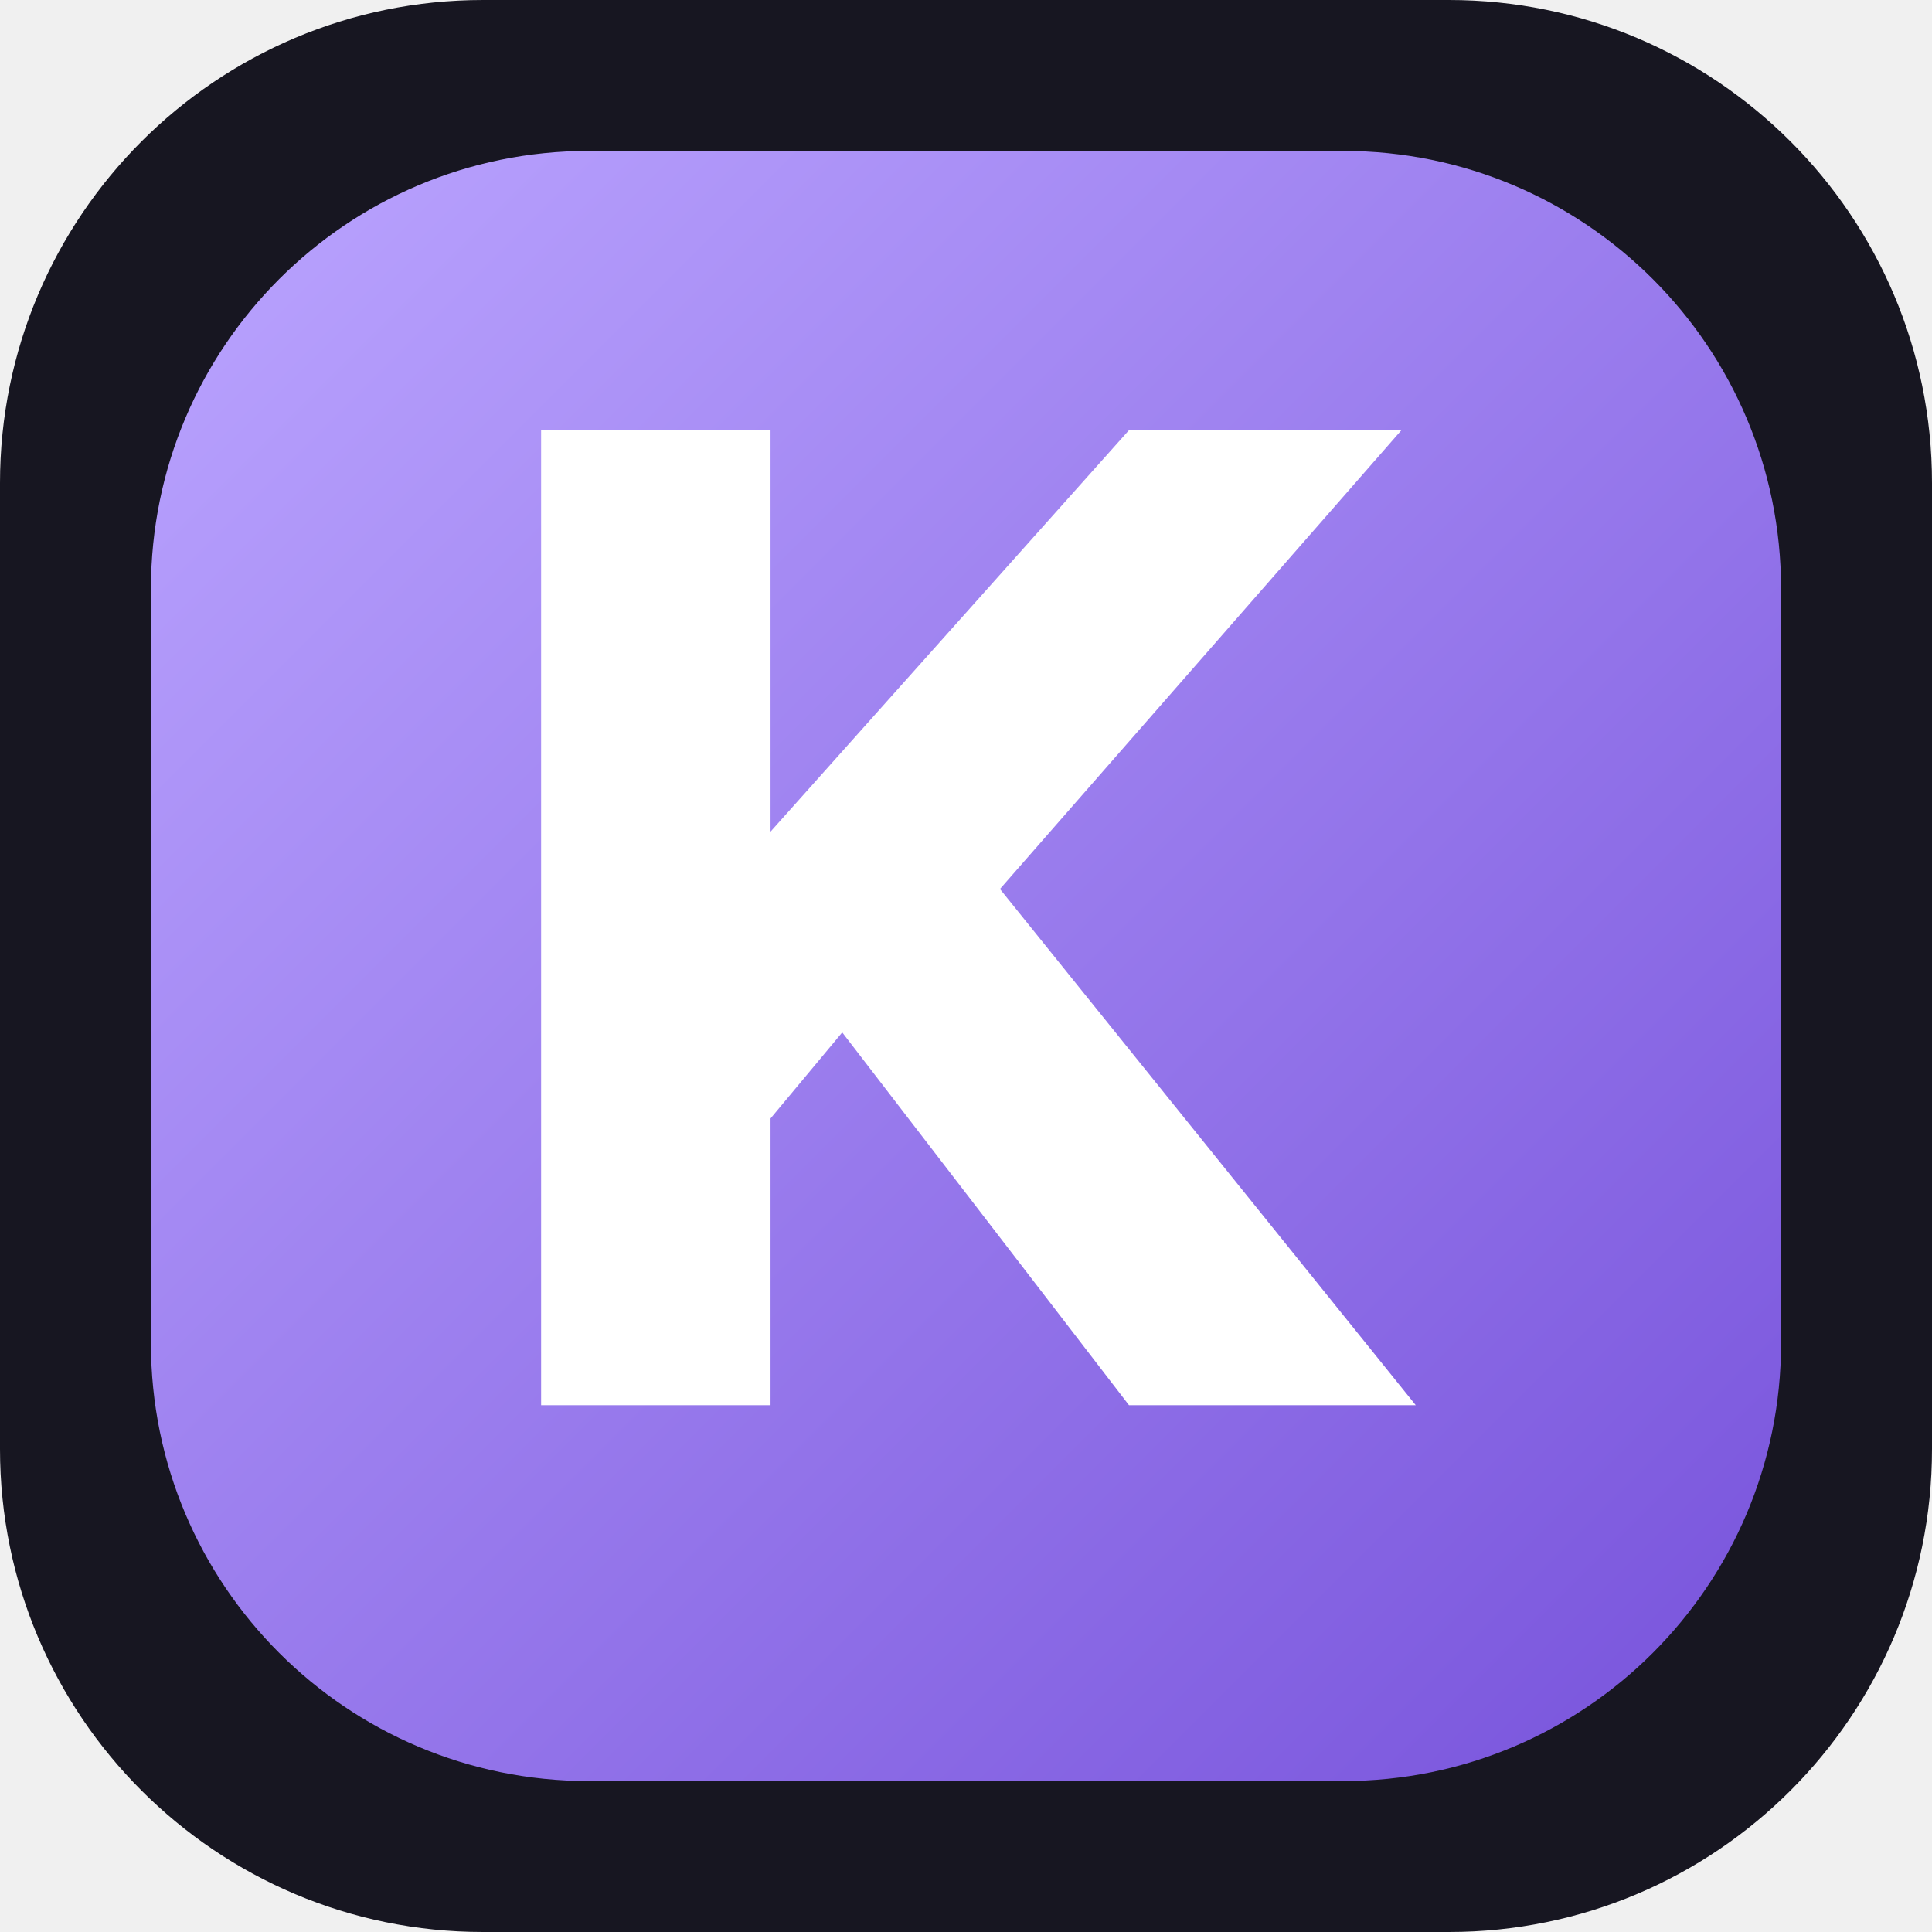
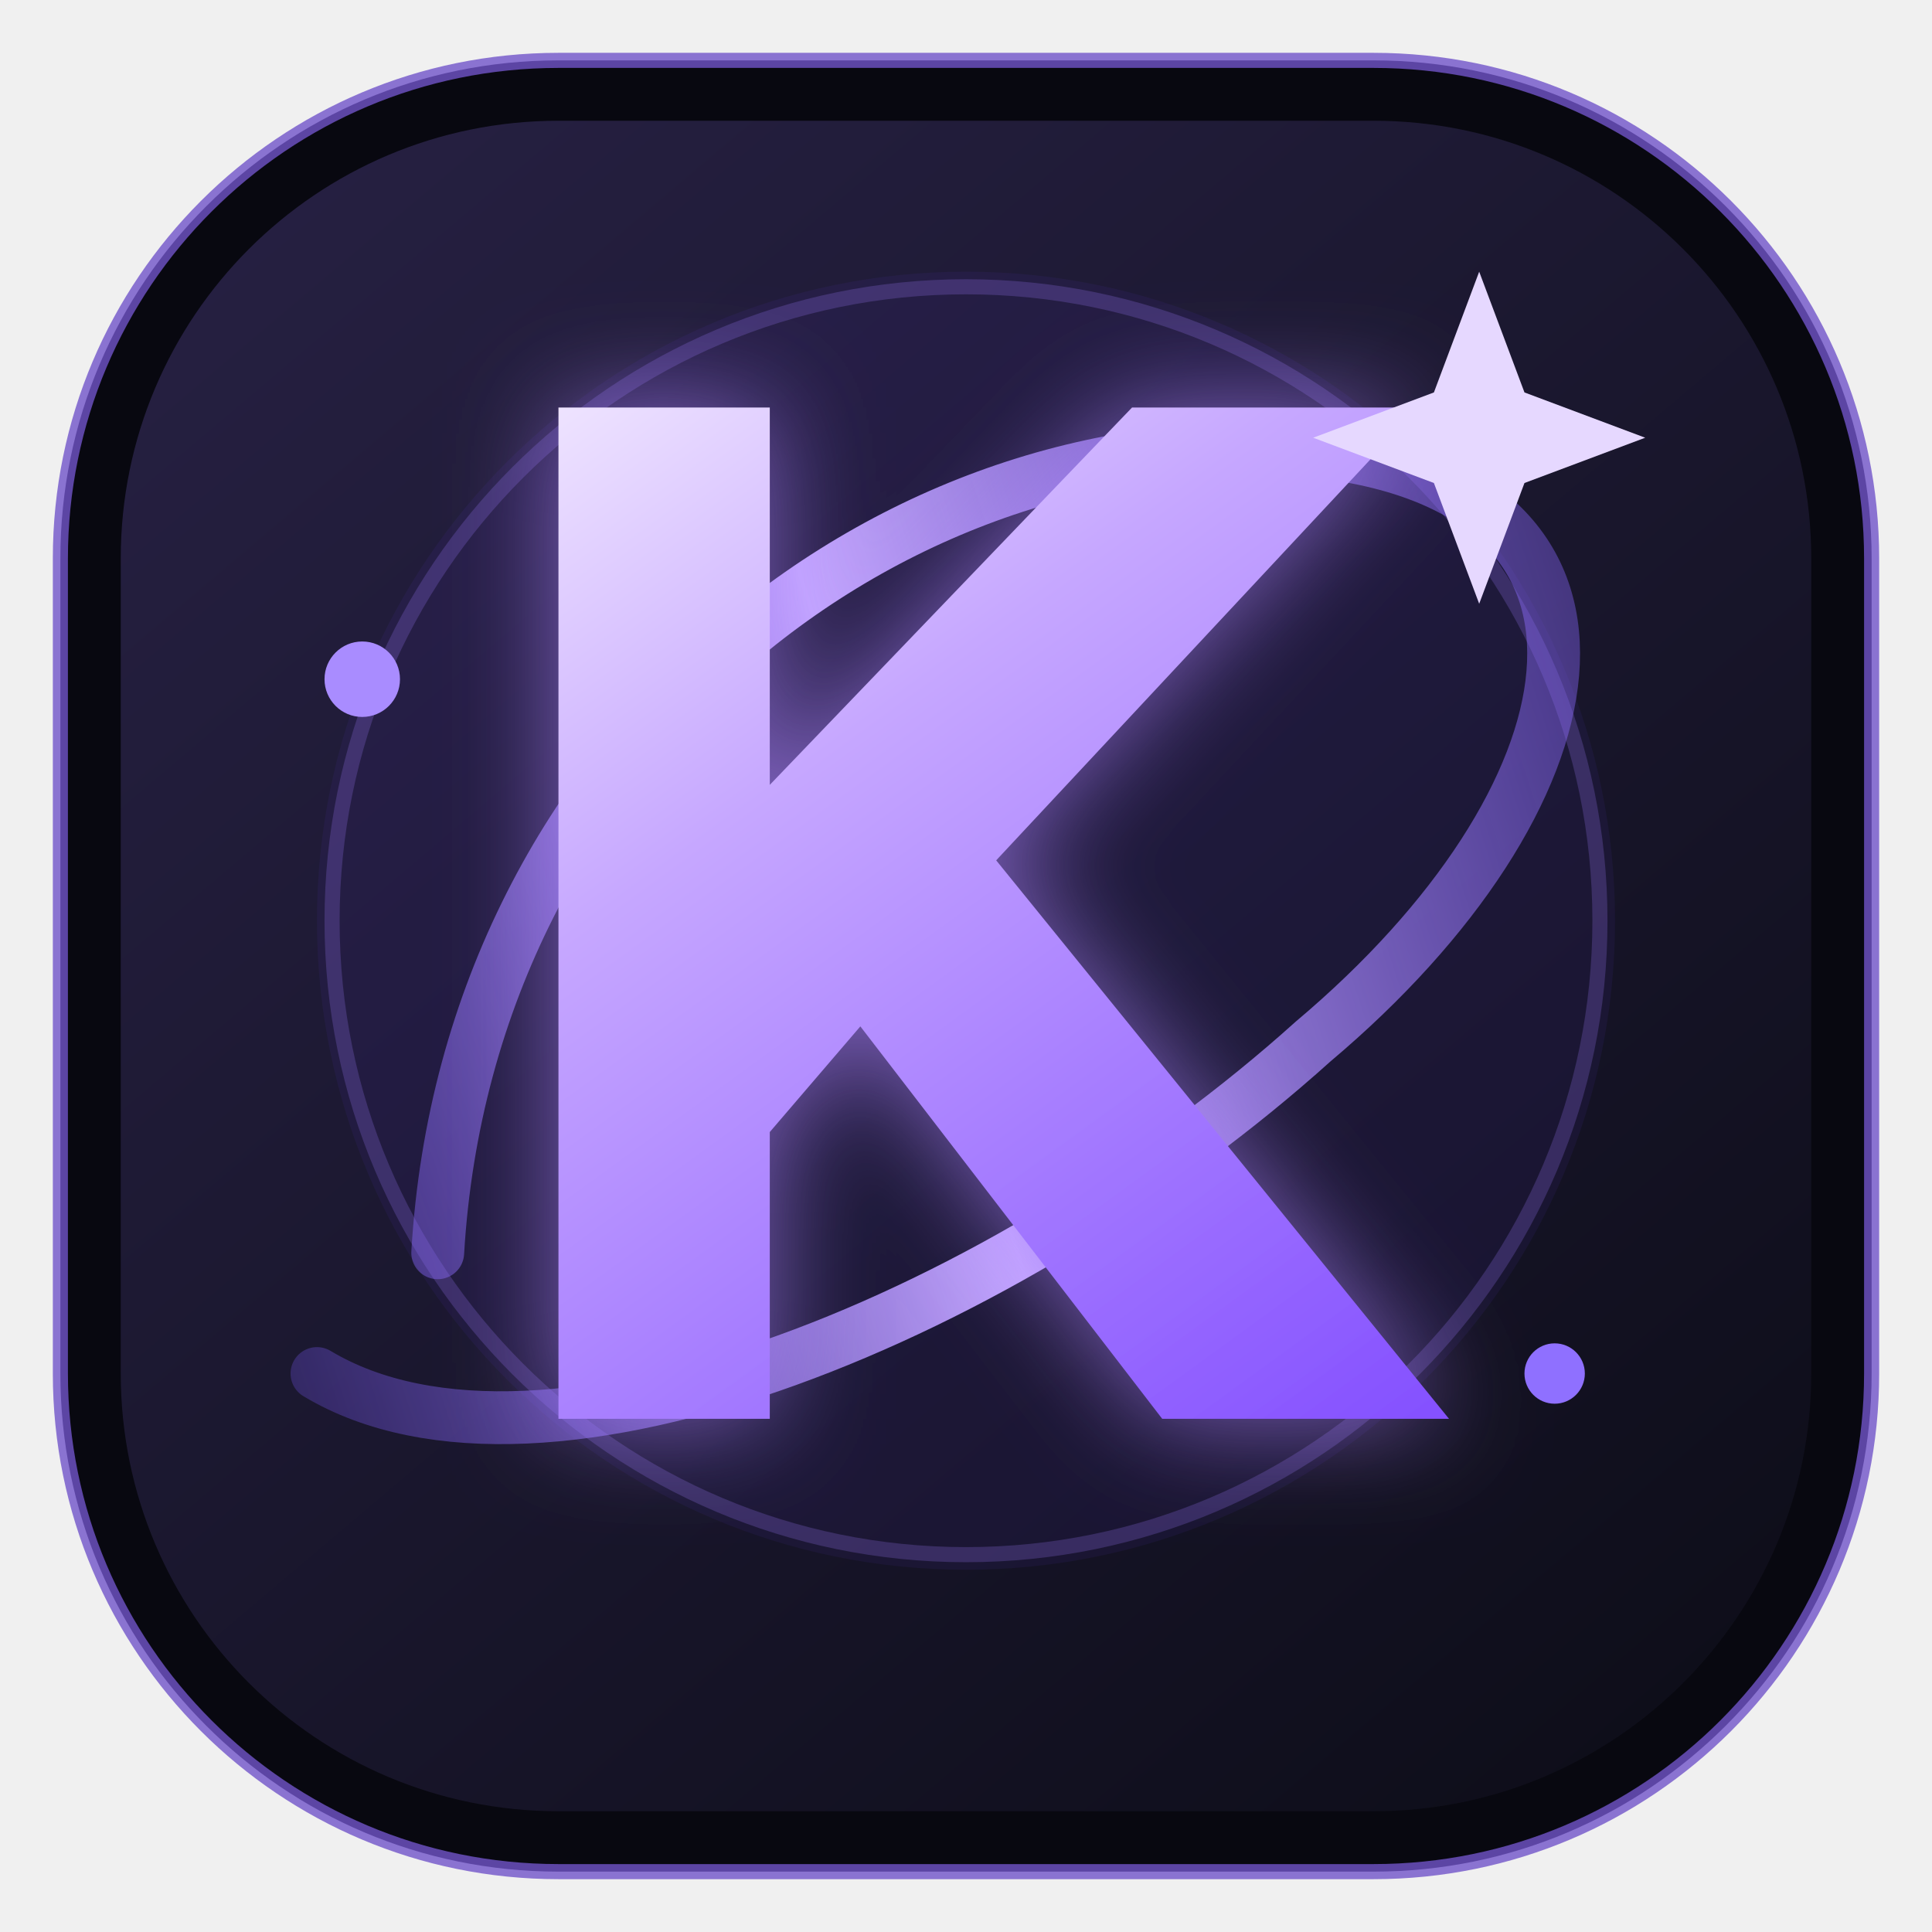
- <svg xmlns="http://www.w3.org/2000/svg" viewBox="0 0 128 128">
+ <svg xmlns="http://www.w3.org/2000/svg" viewBox="0 0 128 128" fill="none">
  <defs>
-     <linearGradient id="g" x1="0" y1="0" x2="1" y2="1">
-       <stop offset="0" stop-color="#bba5ff" />
-       <stop offset="1" stop-color="#7752db" />
+     <linearGradient id="tile" x1="18" y1="10" x2="112" y2="121" gradientUnits="userSpaceOnUse">
+       <stop stop-color="#262042" />
+       <stop offset="1" stop-color="#0D0D18" />
    </linearGradient>
+     <linearGradient id="k" x1="35" y1="25" x2="88" y2="98" gradientUnits="userSpaceOnUse">
+       <stop stop-color="#F2E9FF" />
+       <stop offset=".35" stop-color="#C6A7FF" />
+       <stop offset="1" stop-color="#8551FF" />
+     </linearGradient>
+     <linearGradient id="orbit" x1="10" y1="79" x2="116" y2="45" gradientUnits="userSpaceOnUse">
+       <stop stop-color="#7351FF" stop-opacity=".18" />
+       <stop offset=".48" stop-color="#C5A8FF" />
+       <stop offset="1" stop-color="#7D5BFF" stop-opacity=".28" />
+     </linearGradient>
+     <filter id="glow" x="-40%" y="-40%" width="180%" height="180%">
+       <feGaussianBlur stdDeviation="3.5" result="blur" />
+       <feColorMatrix in="blur" type="matrix" values="0 0 0 0 .43 0 0 0 0 .24 0 0 0 0 1 0 0 0 .65 0" result="tint" />
+       <feMerge>
+         <feMergeNode in="tint" />
+         <feMergeNode in="SourceGraphic" />
+       </feMerge>
+     </filter>
  </defs>
-   <rect width="128" height="128" rx="32" fill="#171621" />
-   <rect x="10" y="10" width="108" height="108" rx="29" fill="url(#g)" />
-   <path d="M43 30h16v28l25-28h19L75 62l29 36H84L64 72l-5 6v20H43z" fill="#fff" transform="translate(-5 0) scale(.95)" />
+   <rect x="4" y="4" width="120" height="120" rx="33" fill="#080810" stroke="#7154C9" stroke-opacity=".8" />
+   <rect x="8" y="8" width="112" height="112" rx="29" fill="url(#tile)" />
+   <circle cx="64" cy="61" r="43" fill="#6D42FF" fill-opacity=".07" />
+   <circle cx="64" cy="61" r="42" stroke="#9E7DFF" stroke-opacity=".23" />
+   <path d="M29 83C31 49 60 27 88 30C110 33 106 53 87 69C67 87 36 100 21 91" stroke="url(#orbit)" stroke-width="3.5" stroke-linecap="round" />
+   <path d="M37 27H51V52L75 27H94L66 57L96 94H77L57 68L51 75V94H37V27Z" fill="url(#k)" filter="url(#glow)" />
+   <path d="M98 18L101 26L109 29L101 32L98 40L95 32L87 29L95 26L98 18Z" fill="#E6D8FF" />
+   <circle cx="24" cy="45" r="2.5" fill="#A98CFF" />
+   <circle cx="103" cy="91" r="2" fill="#8F70FF" />
</svg>
